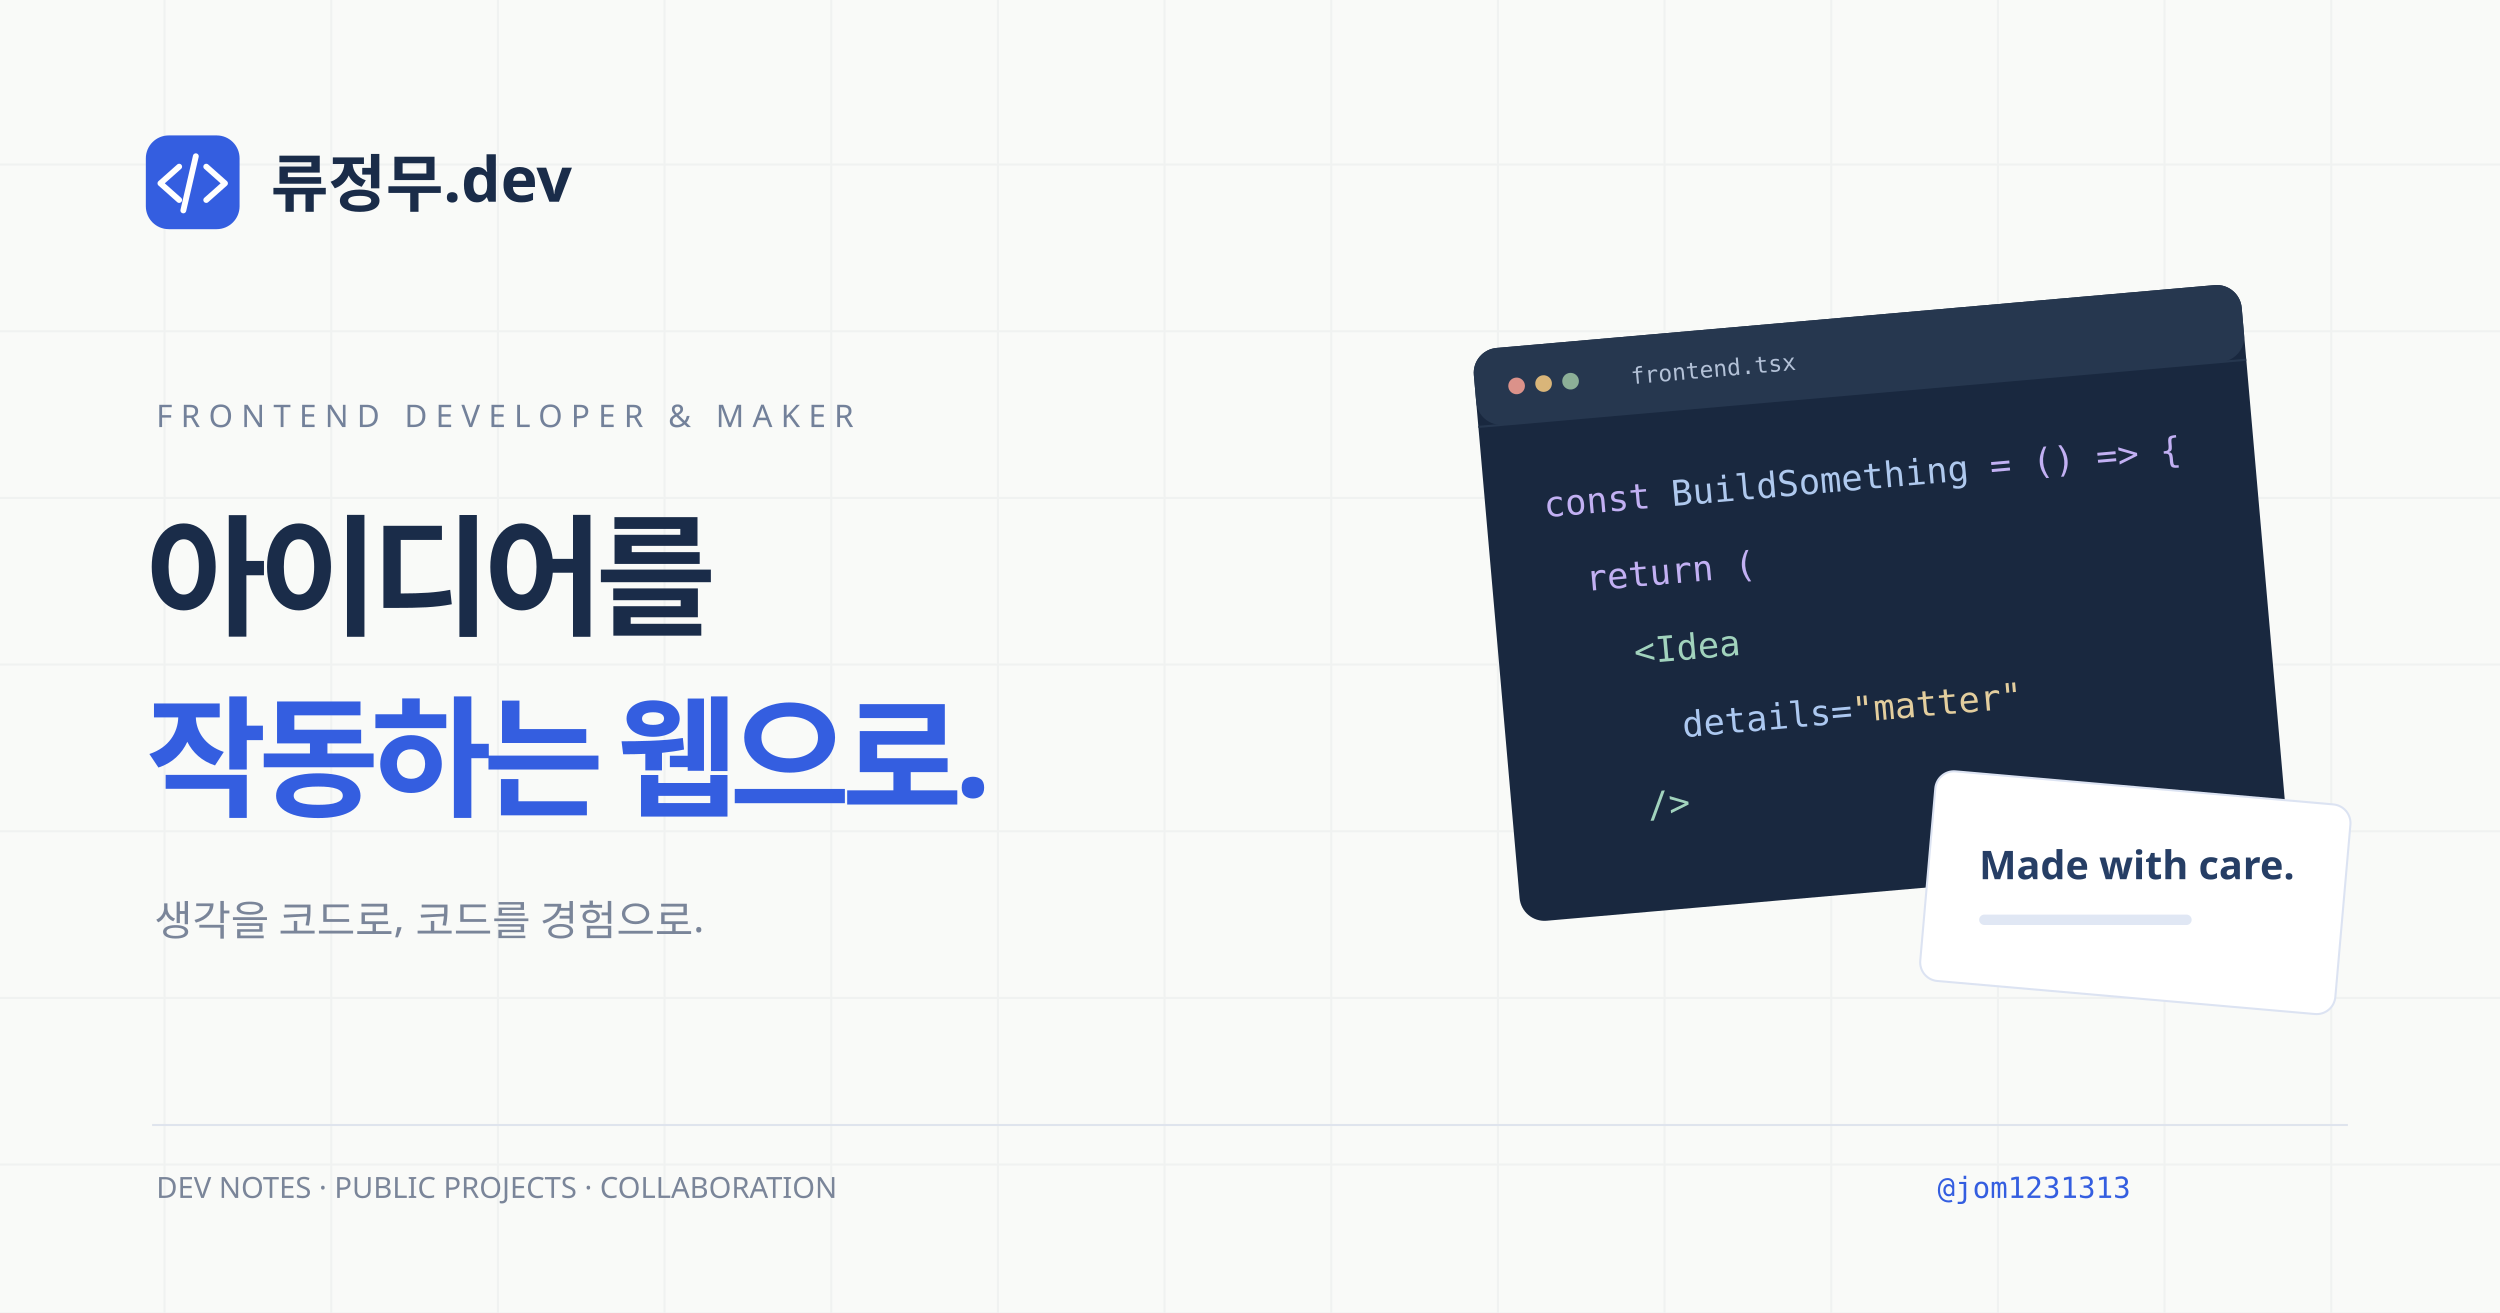
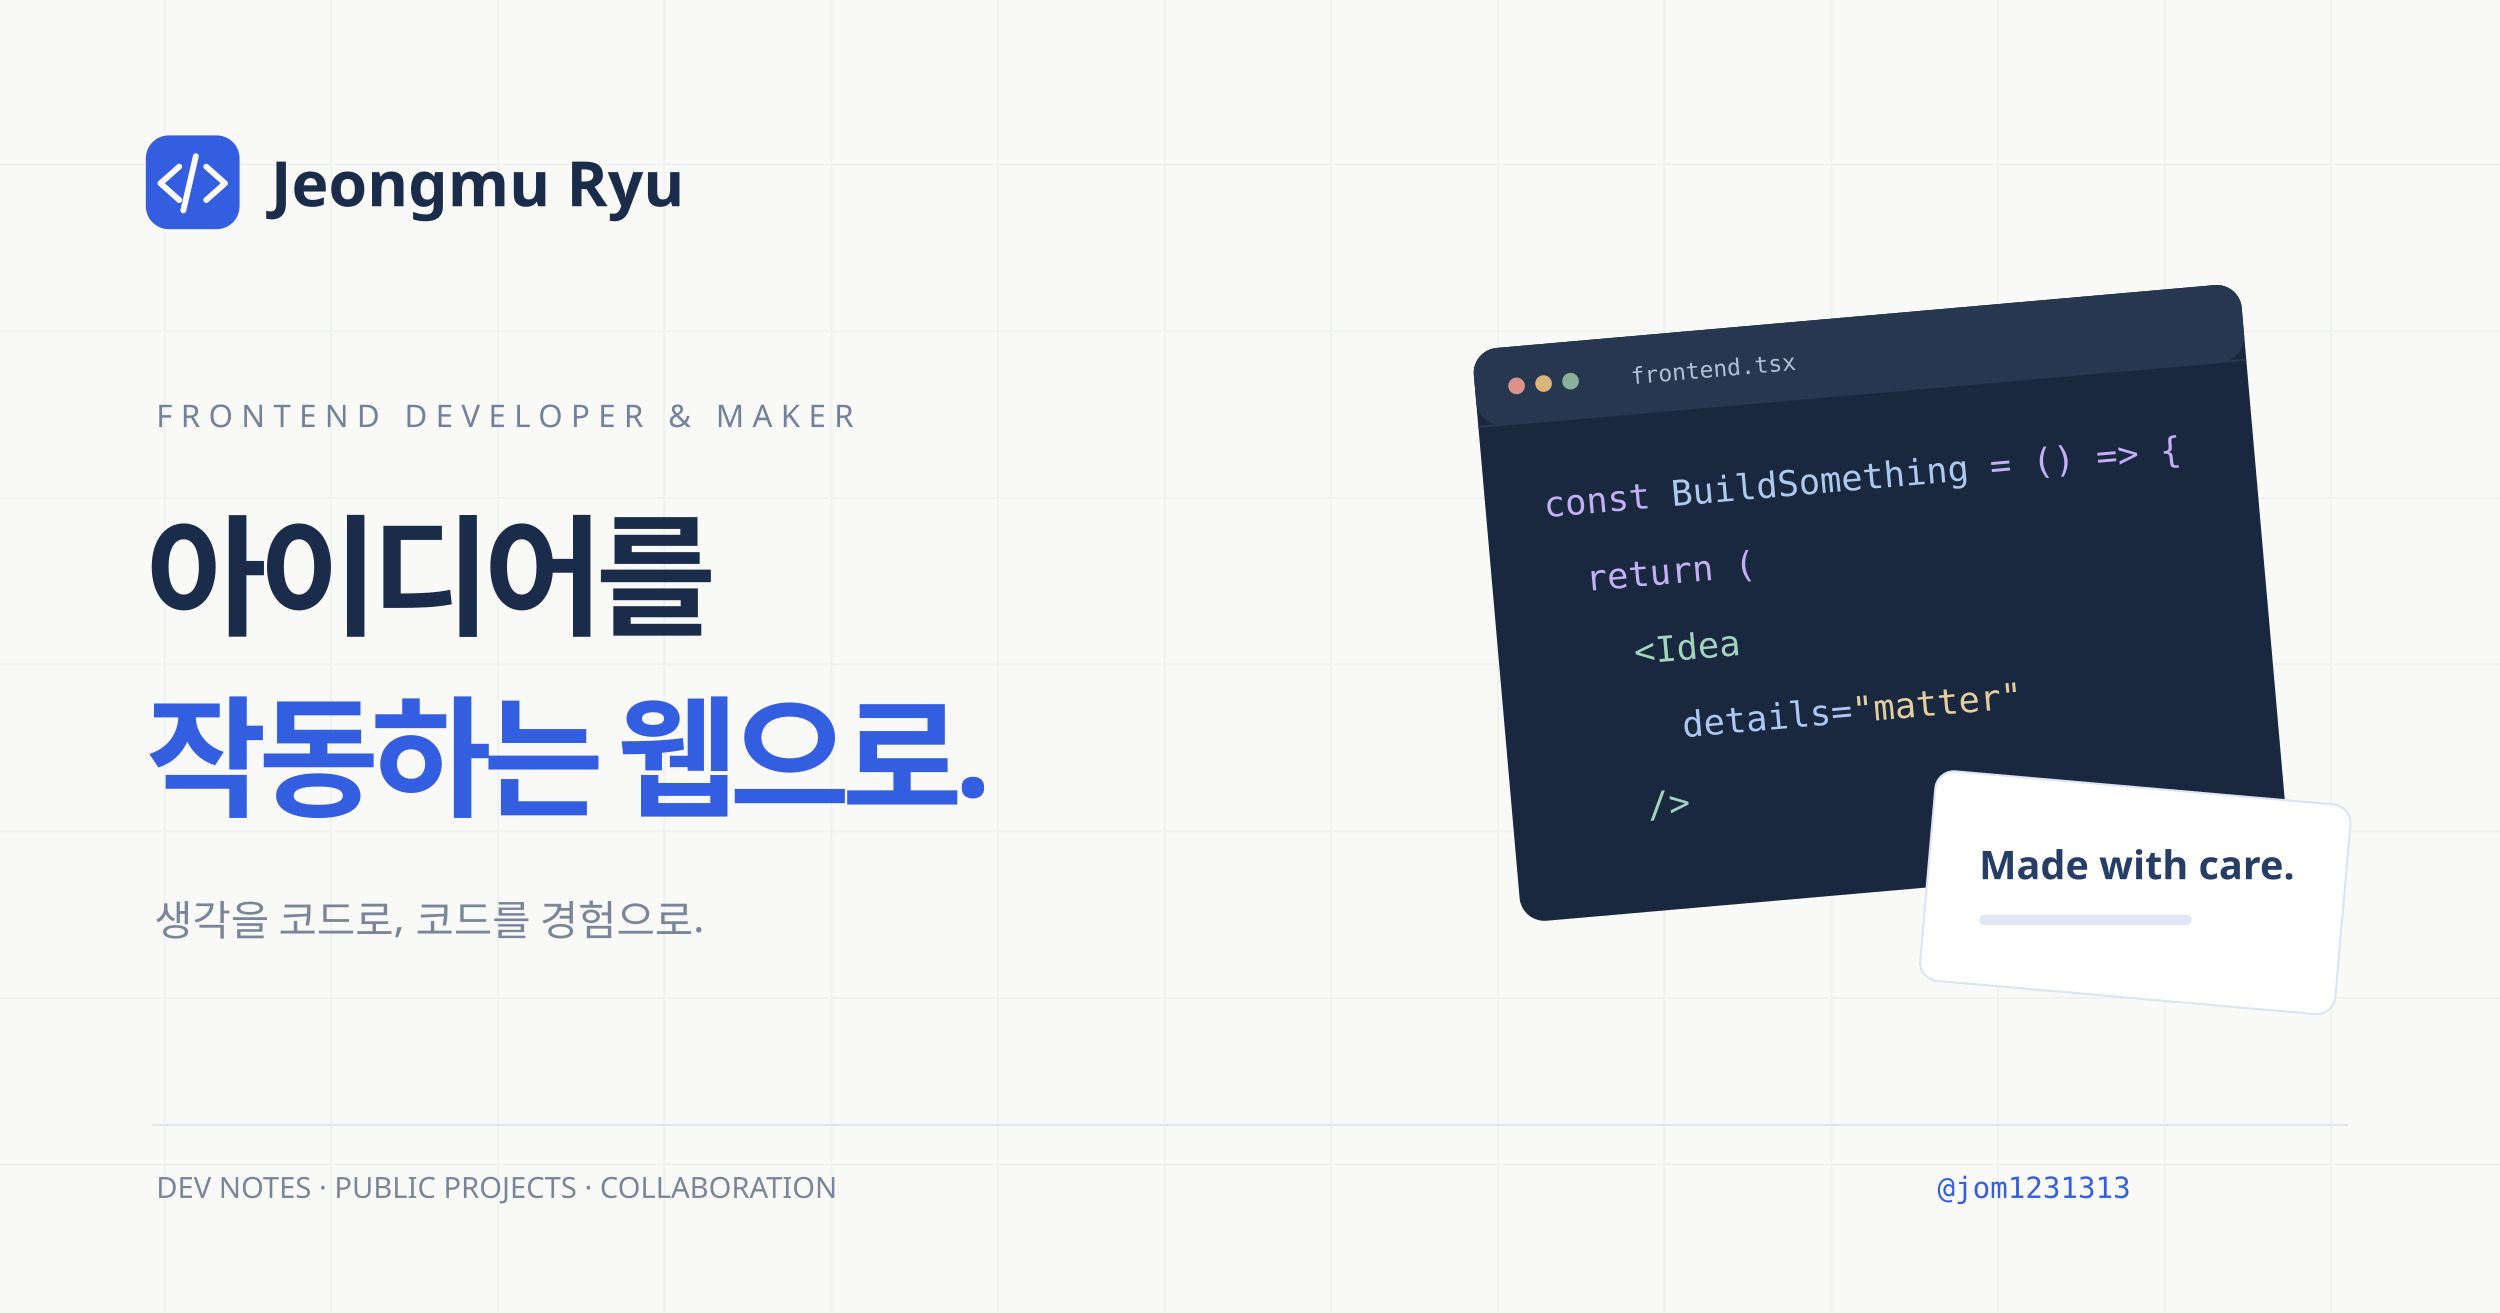
<svg xmlns="http://www.w3.org/2000/svg" width="1200" height="630" viewBox="0 0 1200 630">
  <rect width="1200" height="630" fill="#f9faf8" />
  <path d="M0 79H1200M0 159H1200M0 239H1200M0 319H1200M0 399H1200M0 479H1200M0 559H1200M79 0V630M159 0V630M239 0V630M319 0V630M399 0V630M479 0V630M559 0V630M639 0V630M719 0V630M799 0V630M879 0V630M959 0V630M1039 0V630M1119 0V630" stroke="#243959" stroke-opacity=".04" />
  <rect x="70" y="65" width="45" height="45" rx="11" fill="#345ee0" />
  <path d="m86 80-9 8 9 8m13-16 9 8-9 8m-5-21-6 26" fill="none" stroke="white" stroke-width="2.8" stroke-linecap="round" stroke-linejoin="round" />
-   <text x="130" y="99" fill="#1a2c49" font-family="Malgun Gothic,sans-serif" font-size="30" font-weight="700">류정무.dev</text>
+   <text x="130" y="99" fill="#1a2c49" font-family="Malgun Gothic,sans-serif" font-size="30" font-weight="700">Jeongmu Ryu</text>
  <text x="75" y="205" fill="#73819a" font-family="sans-serif" font-size="15" letter-spacing="4">FRONTEND DEVELOPER &amp; MAKER</text>
  <text x="70" y="300" fill="#1a2c49" font-family="Malgun Gothic,sans-serif" font-size="63" font-weight="700" letter-spacing="-4">아이디어를</text>
  <text x="70" y="387" fill="#345ee0" font-family="Malgun Gothic,sans-serif" font-size="63" font-weight="700" letter-spacing="-4">작동하는 웹으로.</text>
  <text x="74" y="449" fill="#7a8599" font-family="Malgun Gothic,sans-serif" font-size="20">생각을 코드로, 코드를 경험으로.</text>
  <g transform="translate(717 151) rotate(-5 190 130)">
    <rect width="370" height="276" rx="12" fill="#19283f" />
    <rect width="370" height="37" rx="12" fill="#26374f" />
    <path d="M0 37H370" stroke="#26374f" />
    <circle cx="20" cy="19" r="4" fill="#db928a" />
    <circle cx="33" cy="19" r="4" fill="#d9b579" />
    <circle cx="46" cy="19" r="4" fill="#8caf97" />
    <text x="75" y="23" font-family="monospace" font-size="11" fill="#b3c1d7">frontend.tsx</text>
    <g font-family="monospace" font-size="17">
      <text x="28" y="83" fill="#c2b0f3">const <tspan fill="#afc9ee">BuildSomething</tspan> = () =&gt; {</text>
      <text x="45" y="120" fill="#c2b0f3">return (</text>
      <text x="65" y="157" fill="#a1d3bd">&lt;Idea</text>
      <text x="85" y="194" fill="#acc8f0">details=<tspan fill="#e3ce9e">"matter"</tspan>
      </text>
      <text x="65" y="231" fill="#a1d3bd">/&gt;</text>
    </g>
  </g>
  <rect x="925" y="378" width="200" height="101" rx="9" fill="#fff" stroke="#dce3f2" transform="rotate(5 1025 428)" />
  <text x="950" y="422" fill="#263e65" font-family="sans-serif" font-size="19" font-weight="700">Made with care.</text>
  <rect x="950" y="439" width="102" height="5" rx="2.5" fill="#e0e7f4" />
  <path d="M73 540H1127" stroke="#dfe4ed" />
  <text x="75" y="575" fill="#7a8599" font-family="sans-serif" font-size="14">DEV NOTES · PUBLIC PROJECTS · COLLABORATION</text>
  <text x="930" y="575" fill="#345ee0" font-family="monospace" font-size="14">@jom1231313</text>
</svg>
